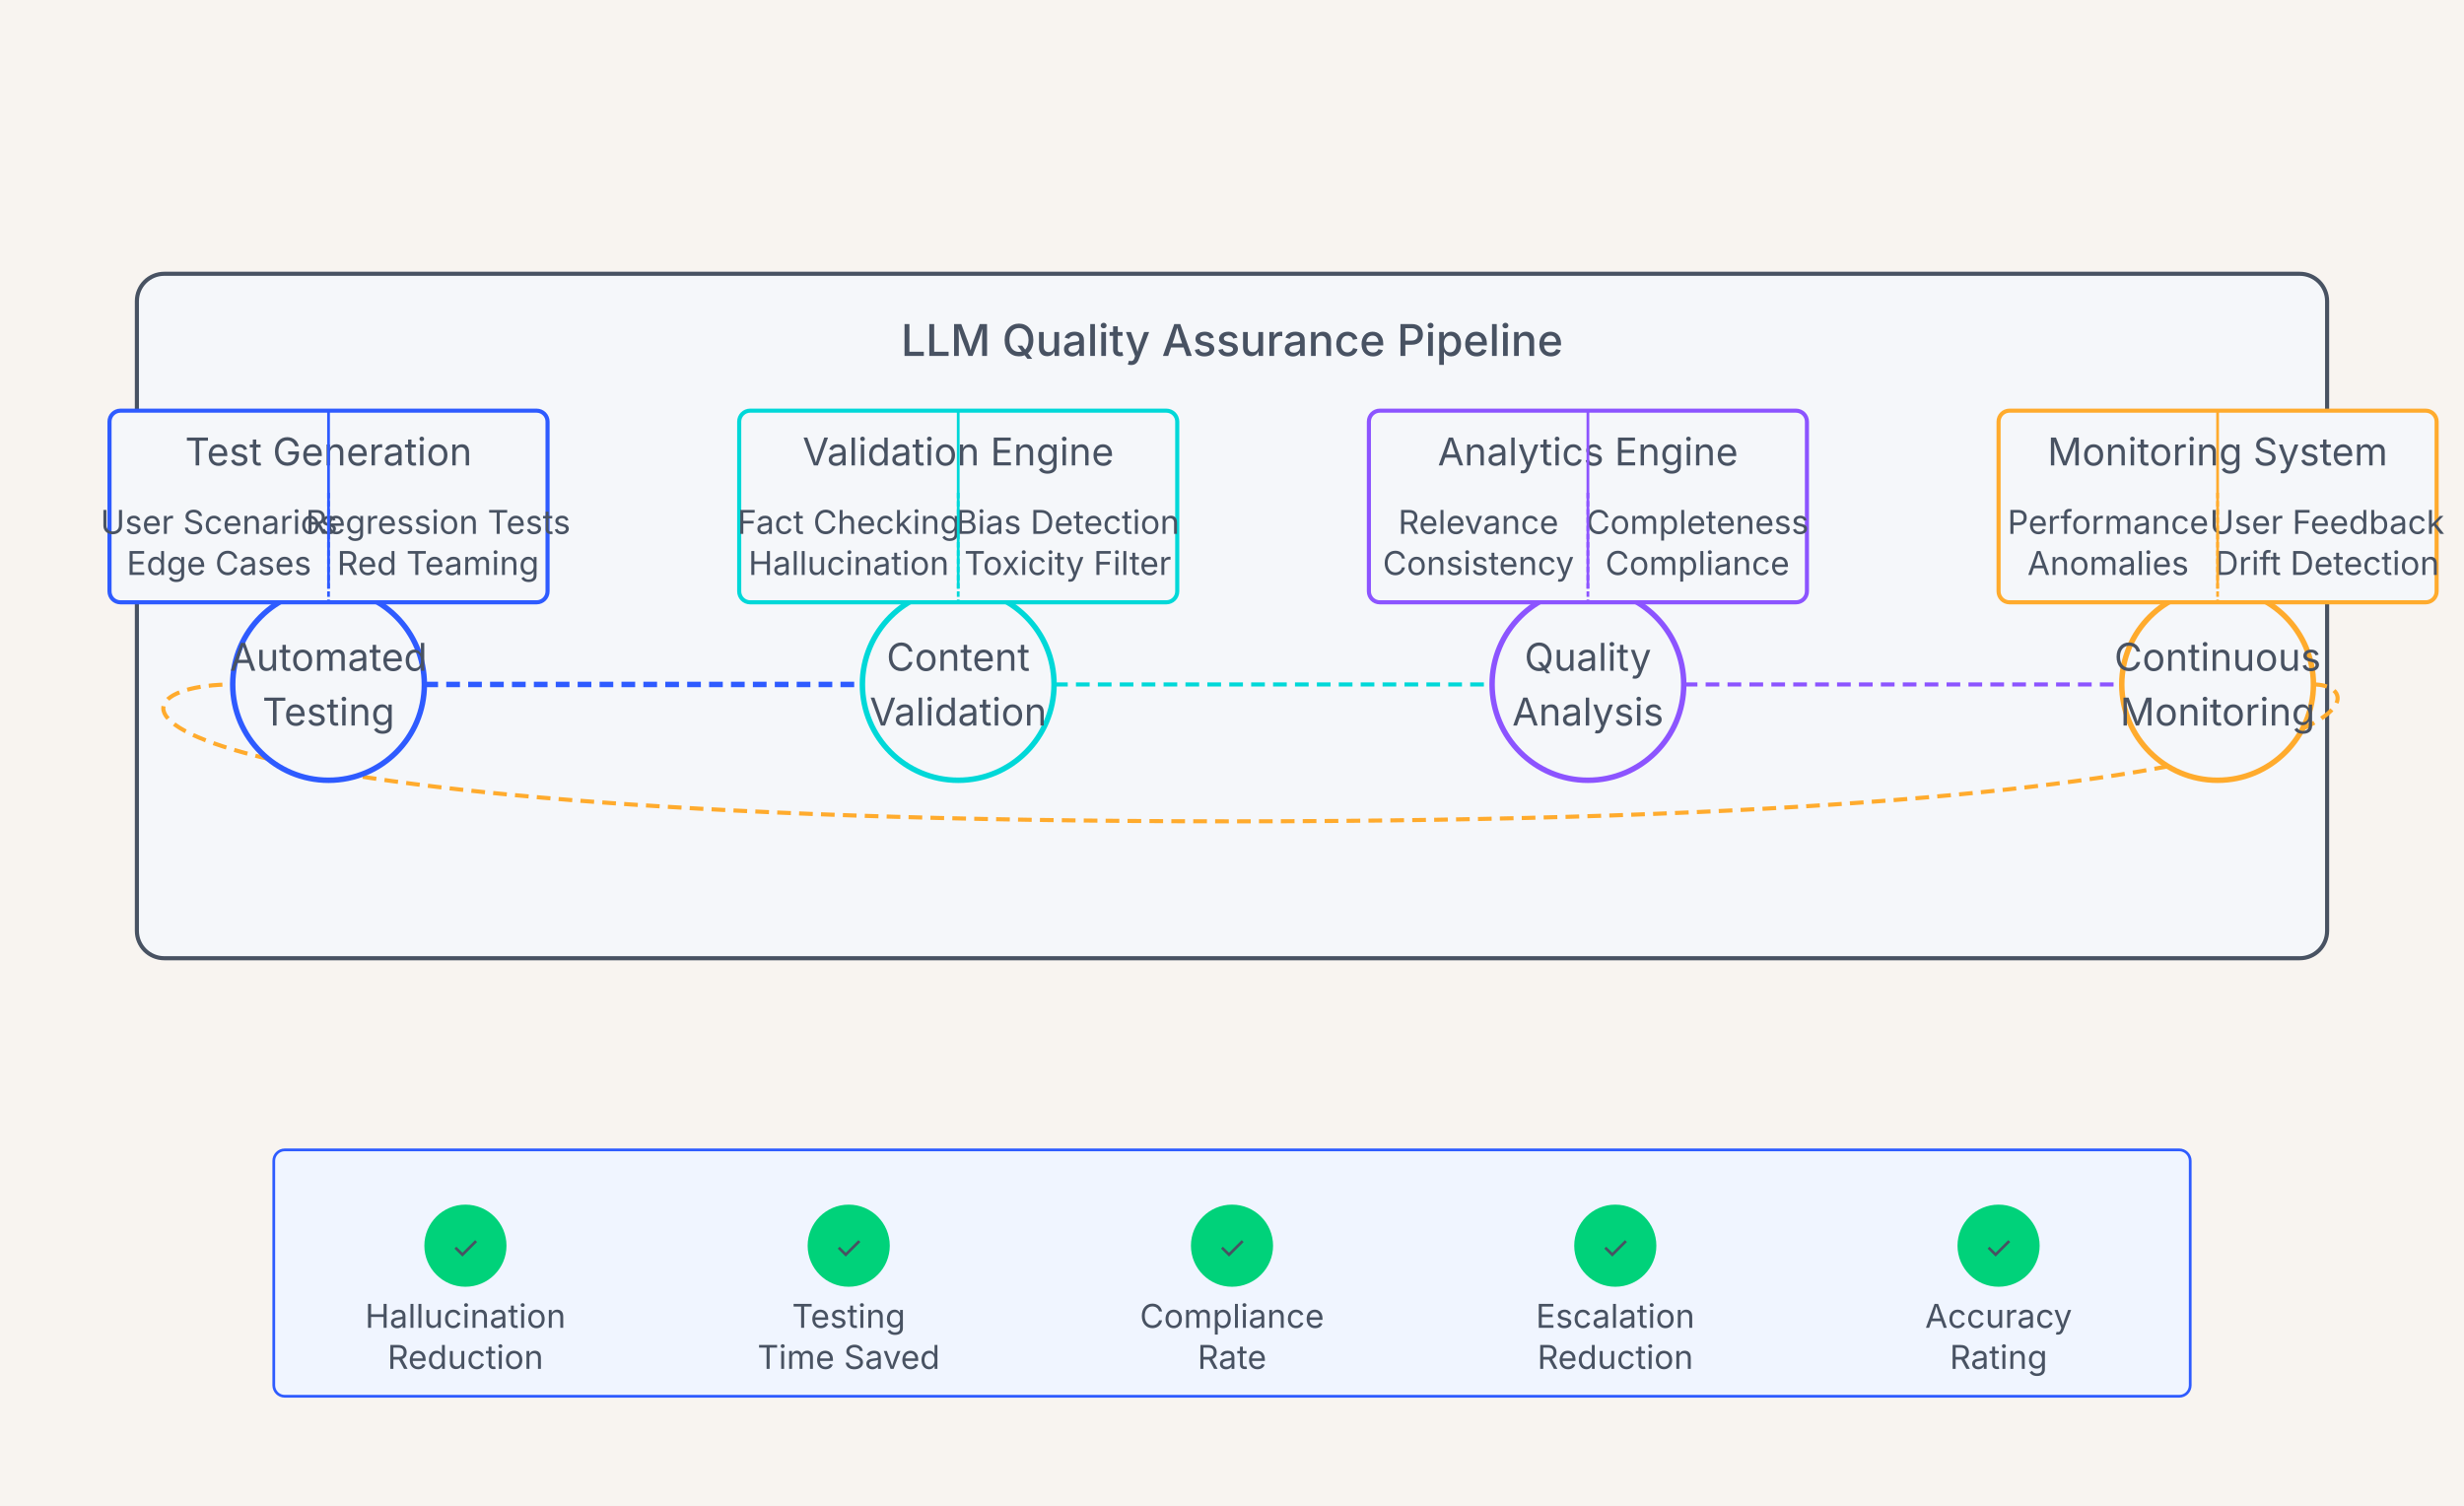
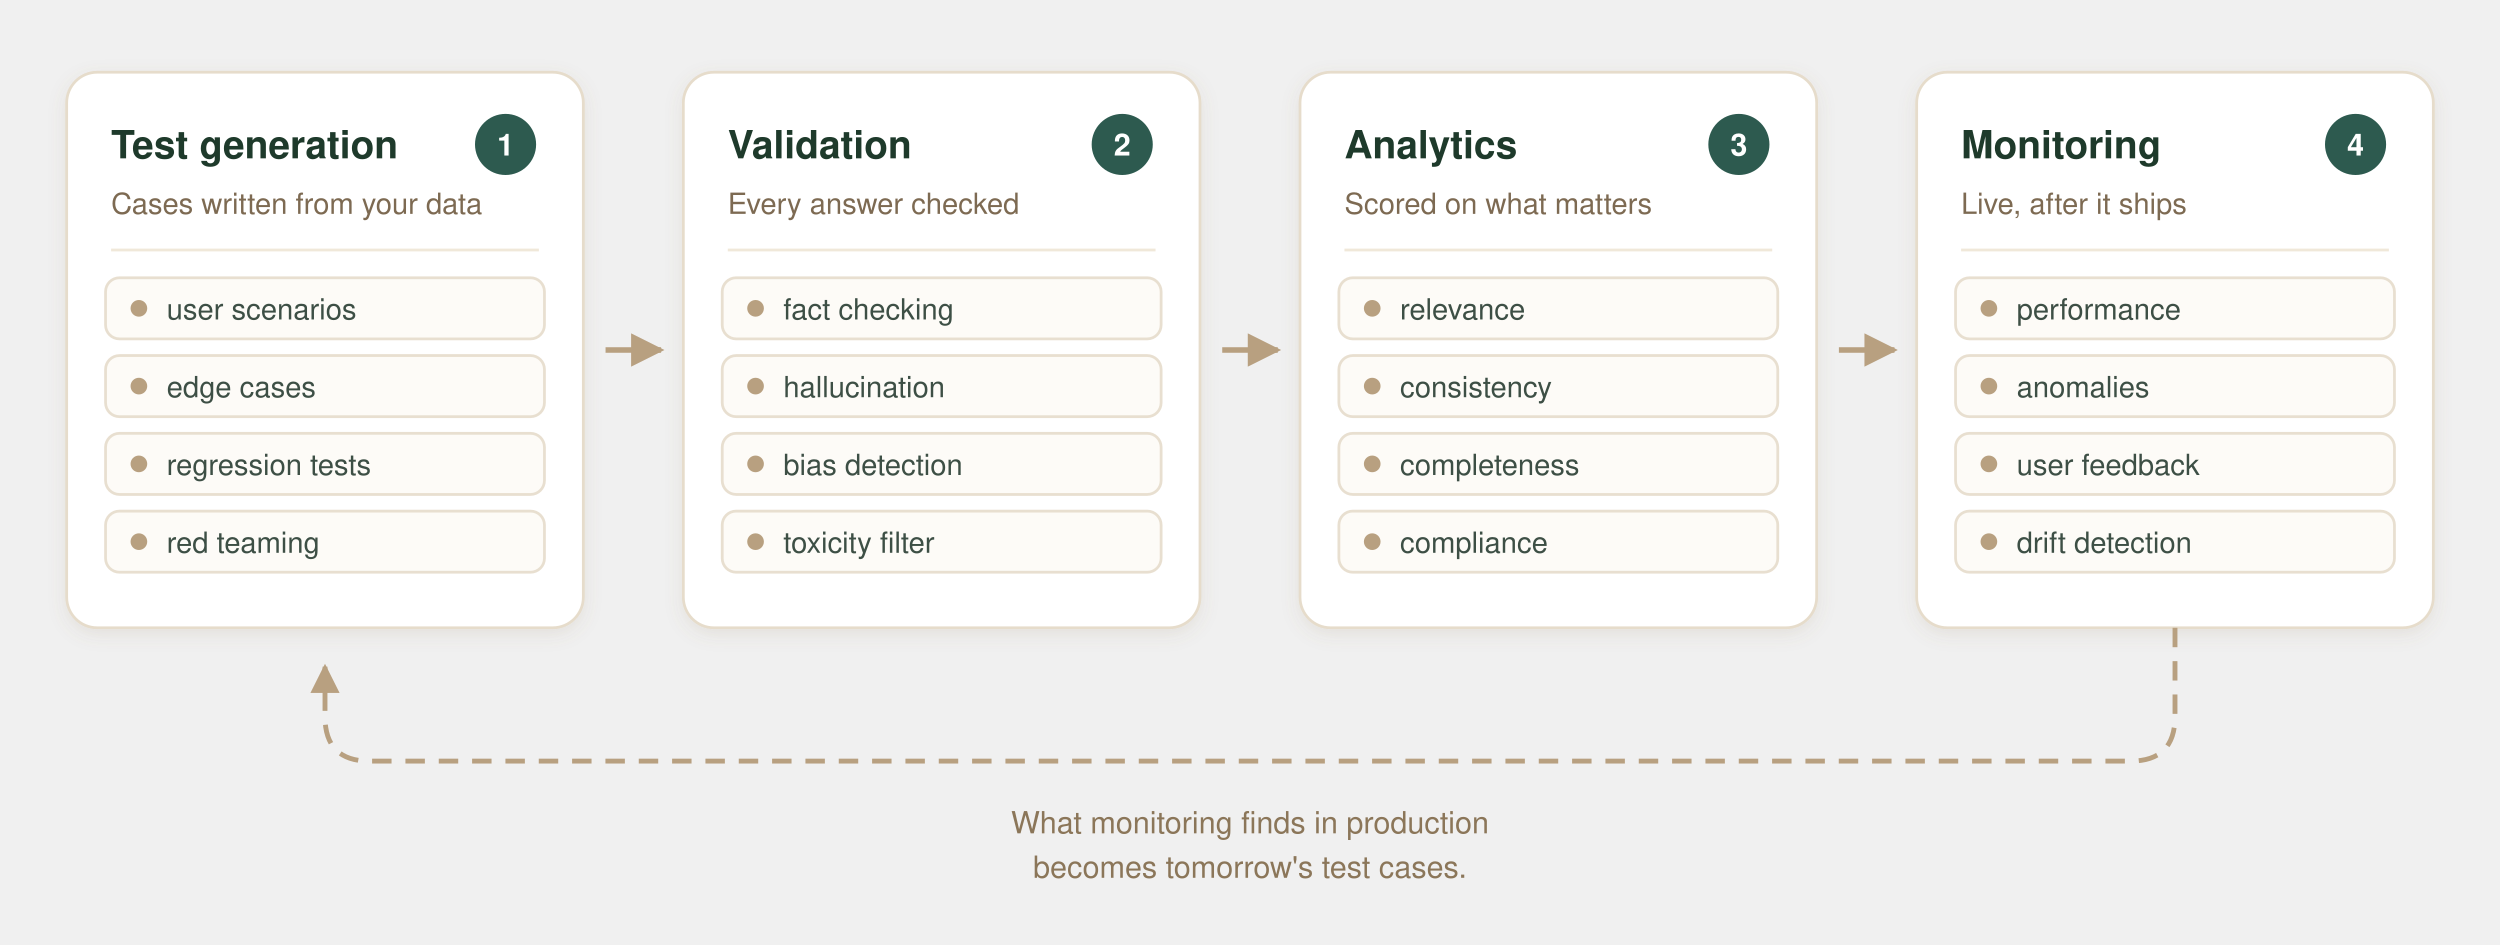
- <svg xmlns="http://www.w3.org/2000/svg" viewBox="0 0 900 550" aria-labelledby="title desc">
+ <svg xmlns="http://www.w3.org/2000/svg" viewBox="0 0 900 340" role="img" aria-labelledby="qpTitle qpDesc">
  <defs>
+     <marker id="qpTip" viewBox="0 0 10 10" refX="9" refY="5" markerWidth="6" markerHeight="6" orient="auto">
+       <path d="M0 0 L10 5 L0 10 z" fill="#b8a080" />
+     </marker>
+     <filter id="qpCard" x="-8%" y="-8%" width="116%" height="116%">
+       <feDropShadow dx="0" dy="2" stdDeviation="3" flood-color="#8b7659" flood-opacity="0.13" />
+     </filter>
    <style>
-       /* Base styles using the Divinci color palette */
-       .background { fill: rgb(248, 244, 240); }
-       .primary-path { stroke: #2E5BFF; stroke-width: 2; fill: none; }
-       .secondary-path { stroke: #00D8D8; stroke-width: 1.5; fill: none; }
-       .tertiary-path { stroke: #8C54FF; stroke-width: 1.5; fill: none; }
-       .monitoring-path { stroke: #FFAB2D; stroke-width: 1.5; fill: none; }
- 
-       .pipeline-container { fill: #F5F7FA; stroke: #485262; stroke-width: 1.5; }
- 
-       .testing-node { fill: #F5F7FA; stroke: #2E5BFF; stroke-width: 2; }
-       .validation-node { fill: #F5F7FA; stroke: #00D8D8; stroke-width: 2; }
-       .analysis-node { fill: #F5F7FA; stroke: #8C54FF; stroke-width: 2; }
-       .monitoring-node { fill: #F5F7FA; stroke: #FFAB2D; stroke-width: 2; }
- 
-       .icon-primary { fill: #2E5BFF; }
-       .icon-secondary { fill: #00D8D8; }
-       .icon-tertiary { fill: #8C54FF; }
-       .icon-monitoring { fill: #FFAB2D; }
- 
-       text {
-         font-family: 'Inter', sans-serif;
-         fill: #485262;
-       }
-       .title-text {
-         font-size: 16px;
-         font-weight: 500;
-       }
-       .subtitle-text {
-         font-size: 14px;
-         font-weight: 400;
-       }
-       .detail-text {
-         font-size: 12px;
-         font-weight: 400;
-       }
- 
-       /* Animation keyframes */
-       @keyframes flowAnimation {
-         from { stroke-dashoffset: 1000; }
-         to { stroke-dashoffset: 0; }
-       }
- 
-       .animated-path {
-         stroke-dasharray: 5, 3;
-         animation: flowAnimation 20s linear infinite;
-       }
- 
-       /* Diamonds removed to fix black areas */
-       .diamond {
-         fill: none;
-         stroke-width: 0;
-         opacity: 0;
-         display: none;
-         visibility: hidden;
-       }
- 
-       .diamond-test, .diamond-validate, .diamond-analyze, .diamond-monitor {
-         display: none;
-         visibility: hidden;
-         opacity: 0;
-       }
- 
-       .qa-box {
-         fill: #F5F7FA;
-         stroke-width: 1.5;
-         rx: 4;
-         ry: 4;
-       }
- 
-       .qa-box-test { stroke: #2E5BFF; }
-       .qa-box-validate { stroke: #00D8D8; }
-       .qa-box-analyze { stroke: #8C54FF; }
-       .qa-box-monitor { stroke: #FFAB2D; }
- 
-       /* Performance indicators */
-       .performance-indicator-good { fill: #00D27A; }
-       .performance-indicator-medium { fill: #FFAB2D; }
-       .performance-indicator-attention { fill: #FF5C5C; }
- 
-       /* Metrics box */
-       .metrics-box {
-         fill: #F0F5FF;
-         stroke: #2E5BFF;
-         stroke-width: 1;
-         rx: 4;
-         ry: 4;
-       }
+       .qp       { font-family: 'Source Sans 3','Helvetica Neue',Helvetica,Arial,sans-serif; }
+       .qp-card  { fill:#ffffff; stroke:#e6dccb; stroke-width:1; }
+       .qp-t     { font-size:14px; font-weight:600; fill:#1e3a2b; }
+       .qp-s     { font-size:10.5px; fill:#7d6a52; }
+       .qp-b     { fill:#2d5a4f; }
+       .qp-bn    { font-size:11px; font-weight:700; fill:#ffffff; text-anchor:middle; }
+       .qp-rule  { stroke:#f0e8d9; stroke-width:1; }
+       .qp-flow  { stroke:#b8a080; stroke-width:2; fill:none; }
+       .qp-item  { fill:#fdfbf7; stroke:#e8dfd0; stroke-width:1; }
+       .qp-itemt { font-size:10.5px; fill:#3d4f45; }
+       .qp-loop  { stroke:#b8a080; stroke-width:1.75; fill:none; stroke-dasharray:7 5; }
+       .qp-loopt { font-size:11px; fill:#8b7659; text-anchor:middle; }
    </style>
-     <linearGradient id="pipelineGradient" x1="0%" y1="0%" x2="100%" y2="0%">
-       <stop offset="0%" stop-color="#2E5BFF" stop-opacity="0.2" />
-       <stop offset="33%" stop-color="#00D8D8" stop-opacity="0.2" />
-       <stop offset="66%" stop-color="#8C54FF" stop-opacity="0.2" />
-       <stop offset="100%" stop-color="#FFAB2D" stop-opacity="0.2" />
-     </linearGradient>
-     <filter id="qa-glow" x="-20%" y="-20%" width="140%" height="140%">
-       <feGaussianBlur stdDeviation="3" result="blur" />
-       <feComposite in="SourceGraphic" in2="blur" operator="over" />
-     </filter>
  </defs>
-   <rect width="100%" height="100%" class="background" />
-   <rect x="50" y="100" width="800" height="250" rx="10" ry="10" fill="url(#pipelineGradient)" opacity="0.1" />
-   <rect x="50" y="100" width="800" height="250" rx="10" ry="10" class="pipeline-container" />
-   <text x="450" y="130" class="title-text" text-anchor="middle">LLM Quality Assurance Pipeline</text>
-   <path d="M155,250 L315,250" class="primary-path animated-path" />
-   <path d="M385,250 L545,250" class="secondary-path animated-path" />
-   <path d="M615,250 L775,250" class="tertiary-path animated-path" />
-   <path d="M845,250 C870,250 870,300 450,300 C30,300 30,250 85,250" class="monitoring-path animated-path" stroke-dasharray="4,2" />
-   <g transform="translate(120, 250)">
-     <circle cx="0" cy="0" r="35" class="testing-node" />
-     <text x="0" y="-5" class="subtitle-text" text-anchor="middle">Automated</text>
-     <text x="0" y="15" class="subtitle-text" text-anchor="middle">Testing</text>
-     <g transform="translate(-80, -100)">
-       <rect x="0" y="0" width="160" height="70" class="qa-box qa-box-test" />
-       <text x="80" y="20" class="subtitle-text" text-anchor="middle">Test Generation</text>
-       <line x1="80" y1="30" x2="80" y2="70" stroke="#2E5BFF" stroke-width="1" stroke-dasharray="2,1" />
-       <text x="40" y="45" class="detail-text" text-anchor="middle">User Scenarios</text>
-       <text x="40" y="60" class="detail-text" text-anchor="middle">Edge Cases</text>
-       <text x="120" y="45" class="detail-text" text-anchor="middle">Regression Tests</text>
-       <text x="120" y="60" class="detail-text" text-anchor="middle">Red Teaming</text>
-     </g>
-     <line x1="0" y1="-35" x2="0" y2="-100" stroke="#2E5BFF" stroke-width="1" />
+   <g class="qp">
+     <line class="qp-flow" x1="218" y1="126" x2="238" y2="126" marker-end="url(#qpTip)" />
+     <line class="qp-flow" x1="440" y1="126" x2="460" y2="126" marker-end="url(#qpTip)" />
+     <line class="qp-flow" x1="662" y1="126" x2="682" y2="126" marker-end="url(#qpTip)" />
+     <rect class="qp-card" x="24" y="26" width="186" height="200" rx="11" filter="url(#qpCard)" />
+     <circle class="qp-b" cx="182" cy="52" r="11" />
+     <text class="qp-bn" x="182" y="56">1</text>
+     <text class="qp-t" x="40" y="57">Test generation</text>
+     <text class="qp-s" x="40" y="77">Cases written from your data</text>
+     <line class="qp-rule" x1="40" y1="90" x2="194" y2="90" />
+     <rect class="qp-item" x="38" y="100" width="158" height="22" rx="5" />
+     <circle cx="50" cy="111" r="3" fill="#b8a080" />
+     <text class="qp-itemt" x="60" y="115">user scenarios</text>
+     <rect class="qp-item" x="38" y="128" width="158" height="22" rx="5" />
+     <circle cx="50" cy="139" r="3" fill="#b8a080" />
+     <text class="qp-itemt" x="60" y="143">edge cases</text>
+     <rect class="qp-item" x="38" y="156" width="158" height="22" rx="5" />
+     <circle cx="50" cy="167" r="3" fill="#b8a080" />
+     <text class="qp-itemt" x="60" y="171">regression tests</text>
+     <rect class="qp-item" x="38" y="184" width="158" height="22" rx="5" />
+     <circle cx="50" cy="195" r="3" fill="#b8a080" />
+     <text class="qp-itemt" x="60" y="199">red teaming</text>
+     <rect class="qp-card" x="246" y="26" width="186" height="200" rx="11" filter="url(#qpCard)" />
+     <circle class="qp-b" cx="404" cy="52" r="11" />
+     <text class="qp-bn" x="404" y="56">2</text>
+     <text class="qp-t" x="262" y="57">Validation</text>
+     <text class="qp-s" x="262" y="77">Every answer checked</text>
+     <line class="qp-rule" x1="262" y1="90" x2="416" y2="90" />
+     <rect class="qp-item" x="260" y="100" width="158" height="22" rx="5" />
+     <circle cx="272" cy="111" r="3" fill="#b8a080" />
+     <text class="qp-itemt" x="282" y="115">fact checking</text>
+     <rect class="qp-item" x="260" y="128" width="158" height="22" rx="5" />
+     <circle cx="272" cy="139" r="3" fill="#b8a080" />
+     <text class="qp-itemt" x="282" y="143">hallucination</text>
+     <rect class="qp-item" x="260" y="156" width="158" height="22" rx="5" />
+     <circle cx="272" cy="167" r="3" fill="#b8a080" />
+     <text class="qp-itemt" x="282" y="171">bias detection</text>
+     <rect class="qp-item" x="260" y="184" width="158" height="22" rx="5" />
+     <circle cx="272" cy="195" r="3" fill="#b8a080" />
+     <text class="qp-itemt" x="282" y="199">toxicity filter</text>
+     <rect class="qp-card" x="468" y="26" width="186" height="200" rx="11" filter="url(#qpCard)" />
+     <circle class="qp-b" cx="626" cy="52" r="11" />
+     <text class="qp-bn" x="626" y="56">3</text>
+     <text class="qp-t" x="484" y="57">Analytics</text>
+     <text class="qp-s" x="484" y="77">Scored on what matters</text>
+     <line class="qp-rule" x1="484" y1="90" x2="638" y2="90" />
+     <rect class="qp-item" x="482" y="100" width="158" height="22" rx="5" />
+     <circle cx="494" cy="111" r="3" fill="#b8a080" />
+     <text class="qp-itemt" x="504" y="115">relevance</text>
+     <rect class="qp-item" x="482" y="128" width="158" height="22" rx="5" />
+     <circle cx="494" cy="139" r="3" fill="#b8a080" />
+     <text class="qp-itemt" x="504" y="143">consistency</text>
+     <rect class="qp-item" x="482" y="156" width="158" height="22" rx="5" />
+     <circle cx="494" cy="167" r="3" fill="#b8a080" />
+     <text class="qp-itemt" x="504" y="171">completeness</text>
+     <rect class="qp-item" x="482" y="184" width="158" height="22" rx="5" />
+     <circle cx="494" cy="195" r="3" fill="#b8a080" />
+     <text class="qp-itemt" x="504" y="199">compliance</text>
+     <rect class="qp-card" x="690" y="26" width="186" height="200" rx="11" filter="url(#qpCard)" />
+     <circle class="qp-b" cx="848" cy="52" r="11" />
+     <text class="qp-bn" x="848" y="56">4</text>
+     <text class="qp-t" x="706" y="57">Monitoring</text>
+     <text class="qp-s" x="706" y="77">Live, after it ships</text>
+     <line class="qp-rule" x1="706" y1="90" x2="860" y2="90" />
+     <rect class="qp-item" x="704" y="100" width="158" height="22" rx="5" />
+     <circle cx="716" cy="111" r="3" fill="#b8a080" />
+     <text class="qp-itemt" x="726" y="115">performance</text>
+     <rect class="qp-item" x="704" y="128" width="158" height="22" rx="5" />
+     <circle cx="716" cy="139" r="3" fill="#b8a080" />
+     <text class="qp-itemt" x="726" y="143">anomalies</text>
+     <rect class="qp-item" x="704" y="156" width="158" height="22" rx="5" />
+     <circle cx="716" cy="167" r="3" fill="#b8a080" />
+     <text class="qp-itemt" x="726" y="171">user feedback</text>
+     <rect class="qp-item" x="704" y="184" width="158" height="22" rx="5" />
+     <circle cx="716" cy="195" r="3" fill="#b8a080" />
+     <text class="qp-itemt" x="726" y="199">drift detection</text>
+     <path class="qp-loop" d="M783 226 L783 258 Q783 274 767 274 L133 274 Q117 274 117 258 L117 240" marker-end="url(#qpTip)" />
+     <text class="qp-loopt" x="450" y="300">What monitoring finds in production</text>
+     <text class="qp-loopt" x="450" y="316">becomes tomorrow's test cases.</text>
  </g>
-   <g transform="translate(350, 250)">
-     <circle cx="0" cy="0" r="35" class="validation-node" />
-     <text x="0" y="-5" class="subtitle-text" text-anchor="middle">Content</text>
-     <text x="0" y="15" class="subtitle-text" text-anchor="middle">Validation</text>
-     <g transform="translate(-80, -100)">
-       <rect x="0" y="0" width="160" height="70" class="qa-box qa-box-validate" />
-       <text x="80" y="20" class="subtitle-text" text-anchor="middle">Validation Engine</text>
-       <line x1="80" y1="30" x2="80" y2="70" stroke="#00D8D8" stroke-width="1" stroke-dasharray="2,1" />
-       <text x="40" y="45" class="detail-text" text-anchor="middle">Fact Checking</text>
-       <text x="40" y="60" class="detail-text" text-anchor="middle">Hallucination</text>
-       <text x="120" y="45" class="detail-text" text-anchor="middle">Bias Detection</text>
-       <text x="120" y="60" class="detail-text" text-anchor="middle">Toxicity Filter</text>
-     </g>
-     <line x1="0" y1="-35" x2="0" y2="-100" stroke="#00D8D8" stroke-width="1" />
-   </g>
-   <g transform="translate(580, 250)">
-     <circle cx="0" cy="0" r="35" class="analysis-node" />
-     <text x="0" y="-5" class="subtitle-text" text-anchor="middle">Quality</text>
-     <text x="0" y="15" class="subtitle-text" text-anchor="middle">Analysis</text>
-     <g transform="translate(-80, -100)">
-       <rect x="0" y="0" width="160" height="70" class="qa-box qa-box-analyze" />
-       <text x="80" y="20" class="subtitle-text" text-anchor="middle">Analytics Engine</text>
-       <line x1="80" y1="30" x2="80" y2="70" stroke="#8C54FF" stroke-width="1" stroke-dasharray="2,1" />
-       <text x="40" y="45" class="detail-text" text-anchor="middle">Relevance</text>
-       <text x="40" y="60" class="detail-text" text-anchor="middle">Consistency</text>
-       <text x="120" y="45" class="detail-text" text-anchor="middle">Completeness</text>
-       <text x="120" y="60" class="detail-text" text-anchor="middle">Compliance</text>
-     </g>
-     <line x1="0" y1="-35" x2="0" y2="-100" stroke="#8C54FF" stroke-width="1" />
-   </g>
-   <g transform="translate(810, 250)">
-     <circle cx="0" cy="0" r="35" class="monitoring-node" />
-     <text x="0" y="-5" class="subtitle-text" text-anchor="middle">Continuous</text>
-     <text x="0" y="15" class="subtitle-text" text-anchor="middle">Monitoring</text>
-     <g transform="translate(-80, -100)">
-       <rect x="0" y="0" width="160" height="70" class="qa-box qa-box-monitor" />
-       <text x="80" y="20" class="subtitle-text" text-anchor="middle">Monitoring System</text>
-       <line x1="80" y1="30" x2="80" y2="70" stroke="#FFAB2D" stroke-width="1" stroke-dasharray="2,1" />
-       <text x="40" y="45" class="detail-text" text-anchor="middle">Performance</text>
-       <text x="40" y="60" class="detail-text" text-anchor="middle">Anomalies</text>
-       <text x="120" y="45" class="detail-text" text-anchor="middle">User Feedback</text>
-       <text x="120" y="60" class="detail-text" text-anchor="middle">Drift Detection</text>
-     </g>
-     <line x1="0" y1="-35" x2="0" y2="-100" stroke="#FFAB2D" stroke-width="1" />
-   </g>
-   <g transform="translate(450, 420)">
-     <rect x="-350" y="0" width="700" height="90" class="metrics-box" />
-     <g transform="translate(-280, 35)">
-       <circle cx="0" cy="0" r="15" class="performance-indicator-good" />
-       <text x="0" y="5" class="detail-text" text-anchor="middle">✓</text>
-       <text x="0" y="30" class="detail-text" text-anchor="middle">Hallucination</text>
-       <text x="0" y="45" class="detail-text" text-anchor="middle">Reduction</text>
-     </g>
-     <g transform="translate(-140, 35)">
-       <circle cx="0" cy="0" r="15" class="performance-indicator-good" />
-       <text x="0" y="5" class="detail-text" text-anchor="middle">✓</text>
-       <text x="0" y="30" class="detail-text" text-anchor="middle">Testing</text>
-       <text x="0" y="45" class="detail-text" text-anchor="middle">Time Saved</text>
-     </g>
-     <g transform="translate(0, 35)">
-       <circle cx="0" cy="0" r="15" class="performance-indicator-good" />
-       <text x="0" y="5" class="detail-text" text-anchor="middle">✓</text>
-       <text x="0" y="30" class="detail-text" text-anchor="middle">Compliance</text>
-       <text x="0" y="45" class="detail-text" text-anchor="middle">Rate</text>
-     </g>
-     <g transform="translate(140, 35)">
-       <circle cx="0" cy="0" r="15" class="performance-indicator-good" />
-       <text x="0" y="5" class="detail-text" text-anchor="middle">✓</text>
-       <text x="0" y="30" class="detail-text" text-anchor="middle">Escalation</text>
-       <text x="0" y="45" class="detail-text" text-anchor="middle">Reduction</text>
-     </g>
-     <g transform="translate(280, 35)">
-       <circle cx="0" cy="0" r="15" class="performance-indicator-good" />
-       <text x="0" y="5" class="detail-text" text-anchor="middle">✓</text>
-       <text x="0" y="30" class="detail-text" text-anchor="middle">Accuracy</text>
-       <text x="0" y="45" class="detail-text" text-anchor="middle">Rating</text>
-     </g>
-   </g>
-   <text x="810" y="480" class="detail-text" />
</svg>
